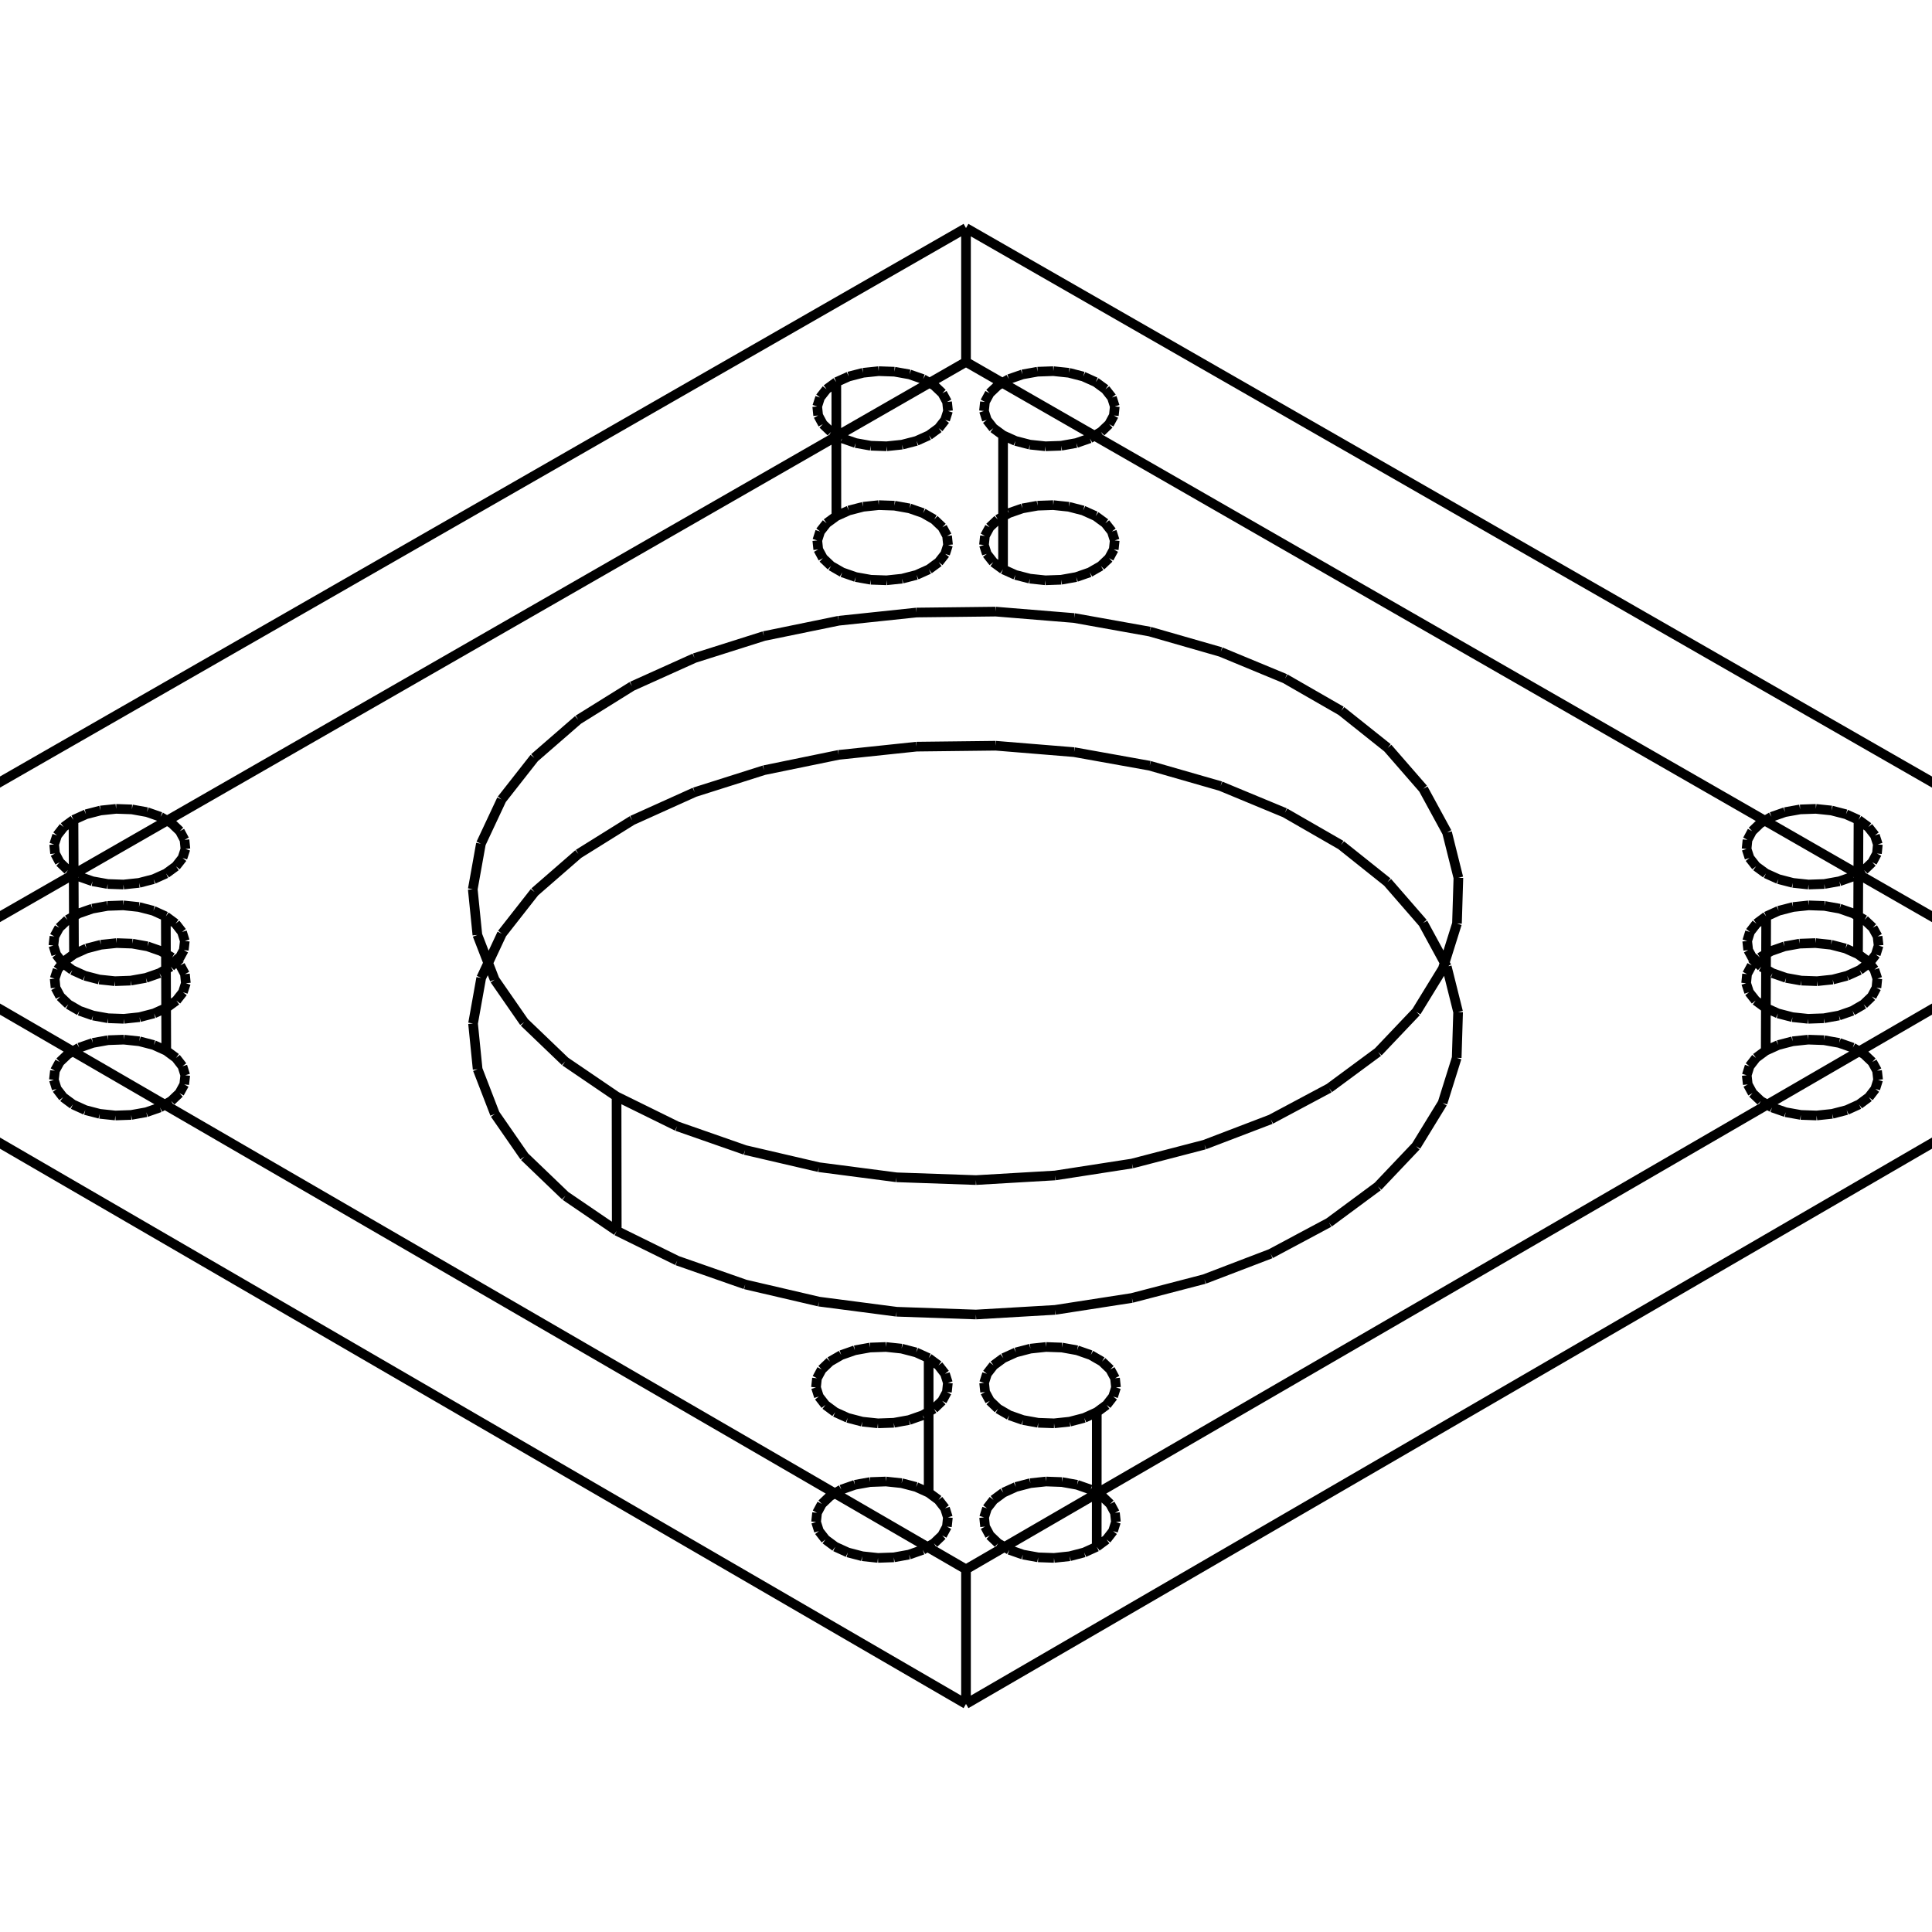
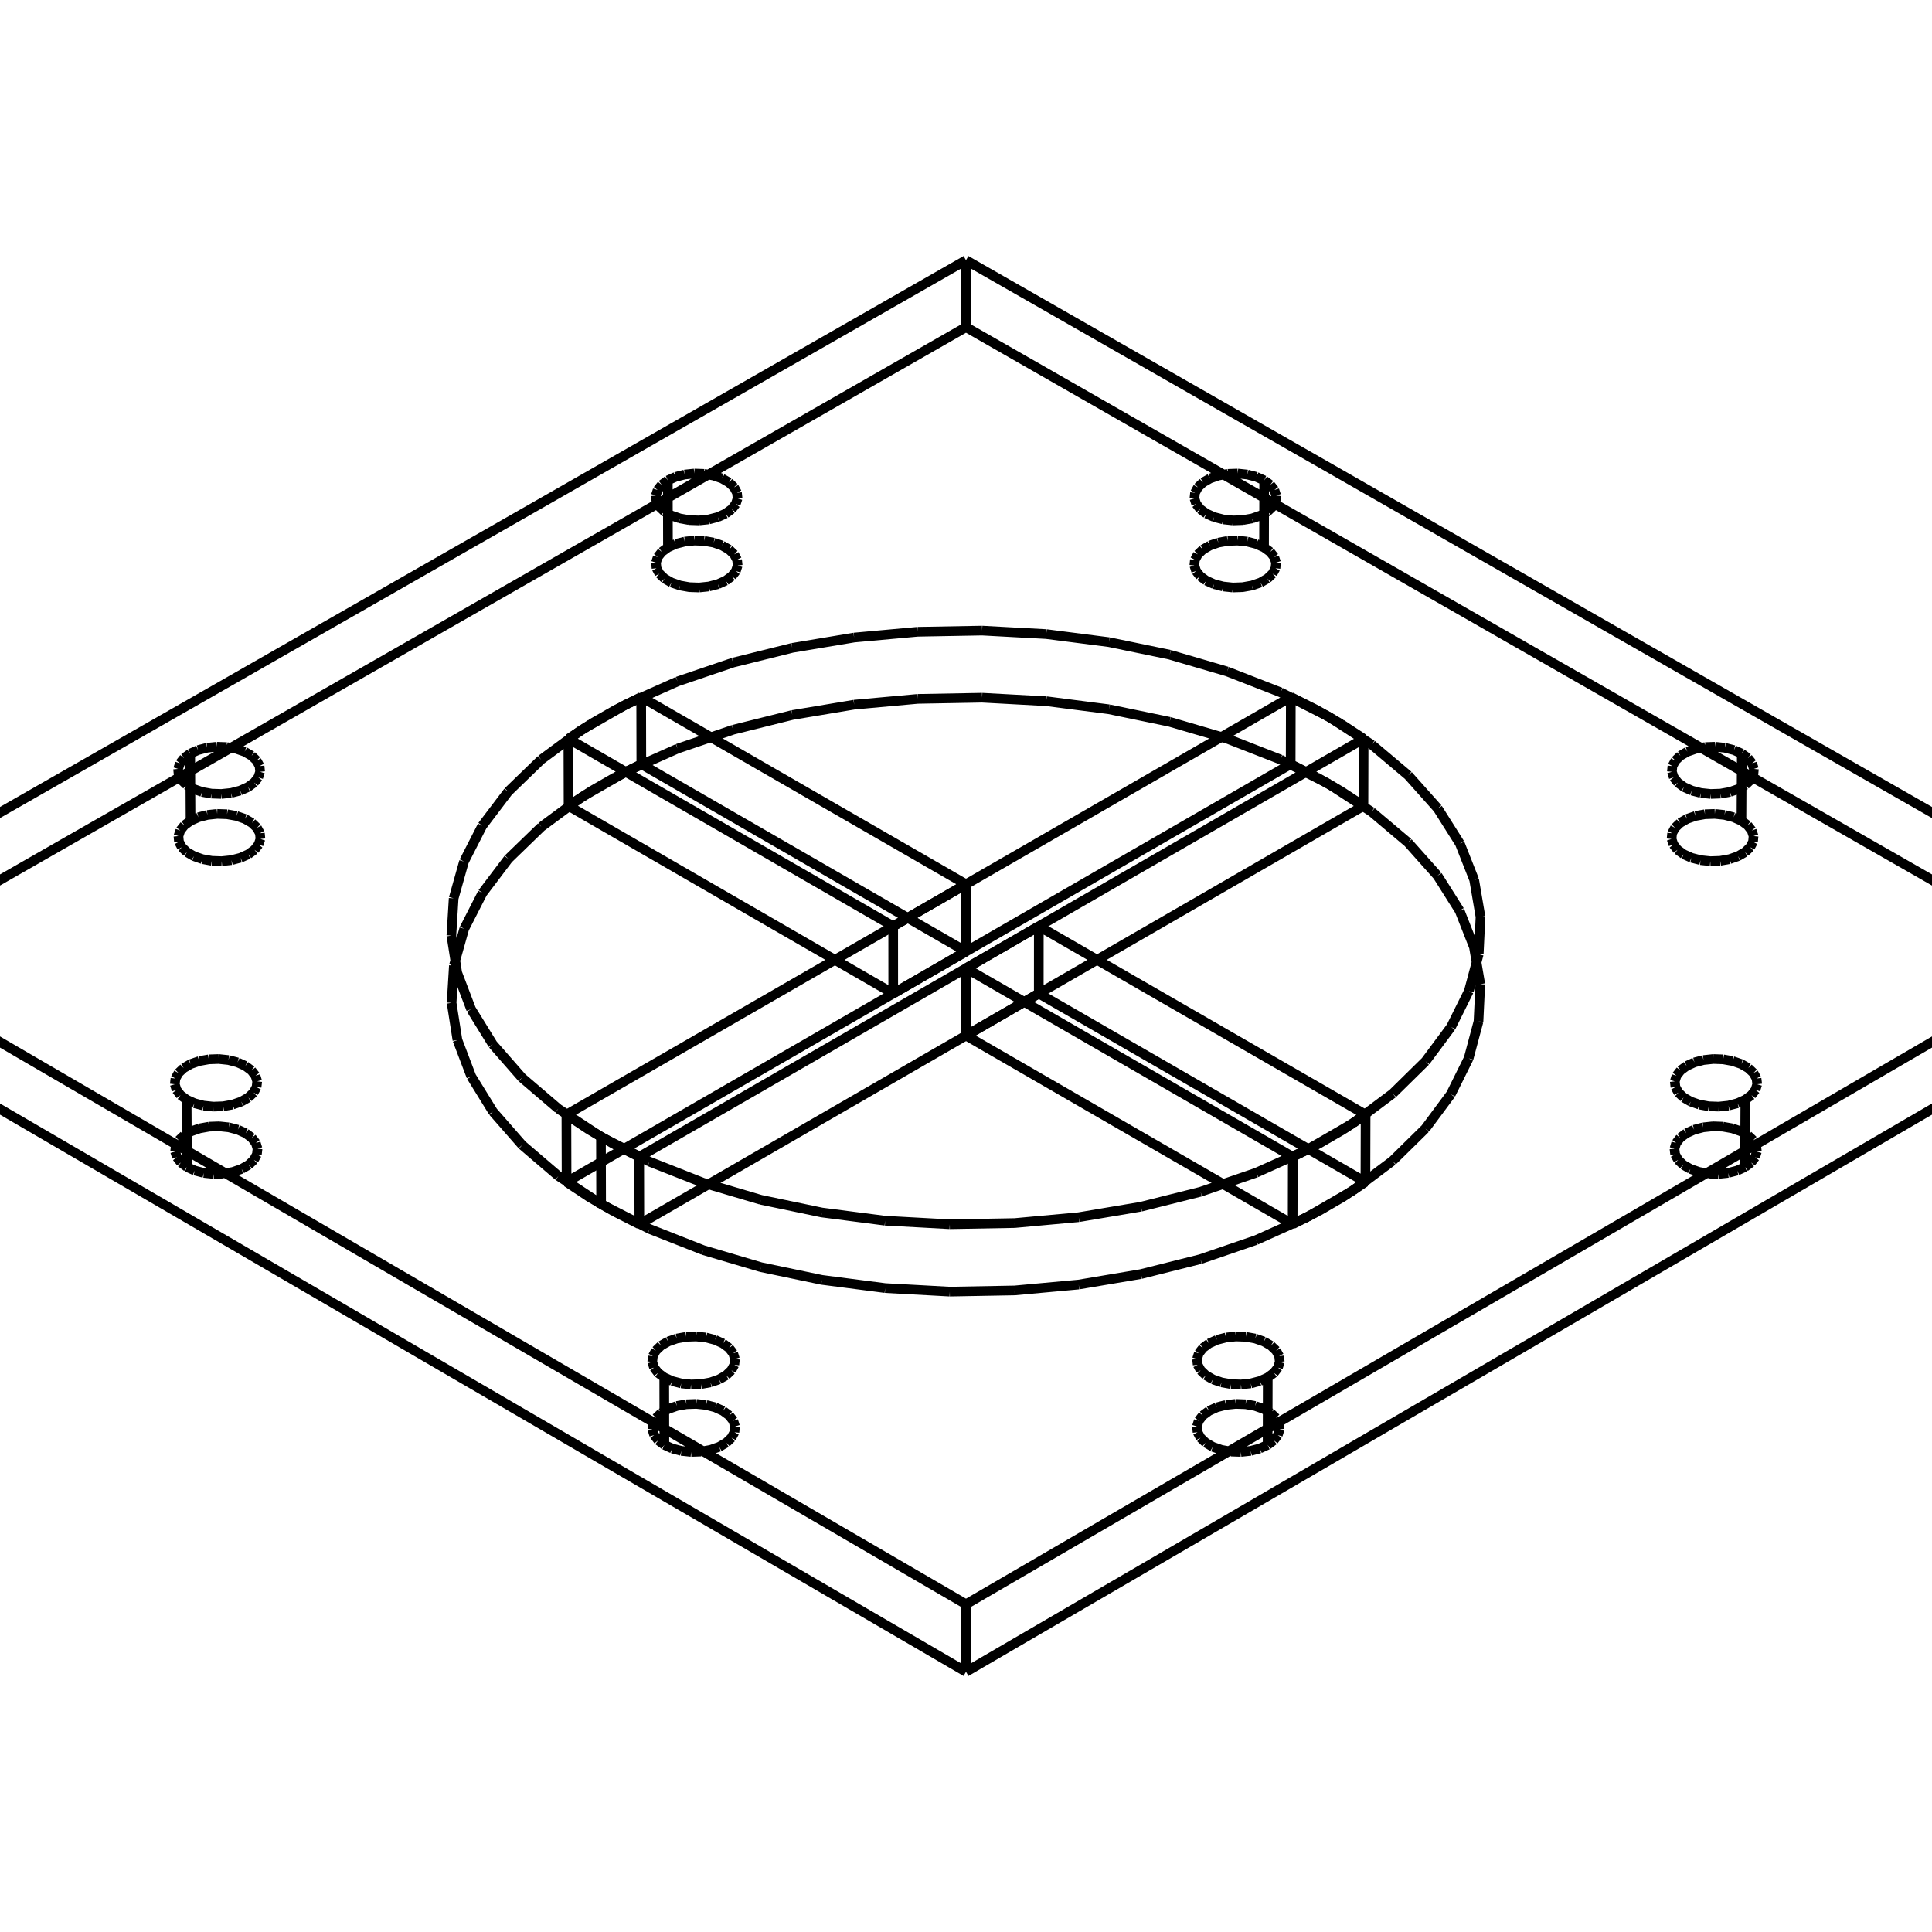
<svg xmlns="http://www.w3.org/2000/svg" viewBox="0 0 800 800">
-   <path d="M400,149.869 L400,94.424 M-81.242,426.179 L-81.51,370.579 M400,149.869 L-81.242,426.179 M400,94.424 L-81.51,370.579 M881.242,426.179 L881.51,370.579 M881.242,426.179 L400,149.869 M881.51,370.579 L400,94.424 M400,705.576 L400,649.822 M-81.242,426.179 L400,705.576 M-81.51,370.579 L400,649.822 M400,705.576 L881.242,426.179 M346.33,213.7 L342.296,216.658 M342.296,216.658 L339.61,220.085 M339.61,220.085 L338.427,223.781 M338.427,223.781 L338.817,227.533 M338.817,227.533 L340.758,231.122 M340.758,231.122 L344.136,234.34 M344.136,234.34 L348.756,236.998 M348.756,236.998 L354.349,238.944 M354.349,238.944 L360.591,240.063 M360.591,240.063 L367.117,240.29 M367.117,240.29 L373.549,239.612 M373.549,239.612 L379.511,238.068 M379.511,238.068 L384.659,235.749 M384.659,235.749 L388.692,232.79 M388.692,232.79 L391.375,229.361 M391.375,229.361 L392.554,225.664 M392.554,225.664 L392.16,221.912 M392.16,221.912 L390.216,218.325 M390.216,218.325 L386.836,215.109 M386.836,215.109 L382.216,212.453 M382.216,212.453 L376.625,210.509 M376.625,210.509 L370.387,209.392 M370.387,209.392 L363.864,209.165 M363.864,209.165 L357.437,209.842 M357.437,209.842 L351.476,211.384 M351.476,211.384 L346.33,213.7 M415.341,235.749 L420.489,238.068 M420.489,238.068 L426.451,239.612 M426.451,239.612 L432.883,240.29 M432.883,240.29 L439.409,240.063 M439.409,240.063 L445.651,238.944 M445.651,238.944 L451.244,236.998 M451.244,236.998 L455.864,234.34 M455.864,234.34 L459.242,231.122 M459.242,231.122 L461.183,227.533 M461.183,227.533 L461.573,223.781 M461.573,223.781 L460.39,220.085 M460.39,220.085 L457.704,216.658 M457.704,216.658 L453.67,213.7 M453.67,213.7 L448.524,211.384 M448.524,211.384 L442.563,209.842 M442.563,209.842 L436.136,209.165 M436.136,209.165 L429.613,209.392 M429.613,209.392 L423.375,210.509 M423.375,210.509 L417.784,212.453 M417.784,212.453 L413.164,215.109 M413.164,215.109 L409.784,218.325 M409.784,218.325 L407.84,221.912 M407.84,221.912 L407.446,225.664 M407.446,225.664 L408.625,229.361 M408.625,229.361 L411.308,232.79 M411.308,232.79 L415.341,235.749 M30.636,395.08 L26.569,398.059 M26.569,398.059 L23.851,401.51 M23.851,401.51 L22.64,405.234 M22.64,405.234 L23.008,409.013 M23.008,409.013 L24.933,412.628 M24.933,412.628 L28.303,415.869 M28.303,415.869 L32.923,418.548 M32.923,418.548 L38.524,420.507 M38.524,420.507 L44.781,421.634 M44.781,421.634 L51.33,421.863 M51.33,421.863 L57.789,421.18 M57.789,421.18 L63.783,419.626 M63.783,419.626 L68.964,417.29 M68.964,417.29 L73.031,414.308 M73.031,414.308 L75.746,410.855 M75.746,410.855 L76.952,407.13 M76.952,407.13 L76.581,403.351 M76.581,403.351 L74.653,399.738 M74.653,399.738 L71.281,396.499 M71.281,396.499 L66.661,393.823 M66.661,393.823 L61.061,391.865 M61.061,391.865 L54.808,390.739 M54.808,390.739 L48.263,390.511 M48.263,390.511 L41.808,391.193 M41.808,391.193 L35.816,392.746 M35.816,392.746 L30.636,395.08 M68.847,435.072 L63.695,432.734 M63.695,432.734 L57.721,431.179 M57.721,431.179 L51.269,430.496 M51.269,430.496 L44.716,430.724 M44.716,430.724 L38.442,431.852 M38.442,431.852 L32.811,433.813 M32.811,433.813 L28.15,436.493 M28.15,436.493 L24.729,439.737 M24.729,439.737 L22.749,443.357 M22.749,443.357 L22.324,447.142 M22.324,447.142 L23.479,450.872 M23.479,450.872 L26.148,454.331 M26.148,454.331 L30.176,457.317 M30.176,457.317 L35.328,459.657 M35.328,459.657 L41.306,461.214 M41.306,461.214 L47.761,461.898 M47.761,461.898 L54.318,461.669 M54.318,461.669 L60.596,460.54 M60.596,460.54 L66.229,458.577 M66.229,458.577 L70.89,455.895 M70.89,455.895 L74.308,452.648 M74.308,452.648 L76.285,449.027 M76.285,449.027 L76.706,445.242 M76.706,445.242 L75.547,441.513 M75.547,441.513 L72.875,438.056 M72.875,438.056 L68.847,435.072 M255.386,509.672 L280.427,522.007 M280.427,522.007 L308.583,531.861 M308.583,531.861 L339.121,538.975 M339.121,538.975 L371.246,543.162 M371.246,543.162 L404.121,544.313 M404.121,544.313 L436.889,542.397 M436.889,542.397 L468.695,537.465 M468.695,537.465 L498.709,529.646 M498.709,529.646 L526.152,519.145 M526.152,519.145 L550.309,506.237 M550.309,506.237 L570.555,491.26 M570.555,491.26 L586.366,474.605 M586.366,474.605 L597.337,456.707 M597.337,456.707 L603.188,438.031 M603.188,438.031 L603.772,419.063 M603.772,419.063 L599.081,400.292 M599.081,400.292 L589.243,382.206 M589.243,382.206 L574.515,365.27 M574.515,365.27 L555.284,349.919 M555.284,349.919 L532.05,336.549 M532.05,336.549 L505.414,325.503 M505.414,325.503 L476.064,317.062 M476.064,317.062 L444.757,311.444 M444.757,311.444 L412.299,308.791 M412.299,308.791 L379.524,309.171 M379.524,309.171 L347.276,312.575 M347.276,312.575 L316.384,318.915 M316.384,318.915 L287.644,328.03 M287.644,328.03 L261.797,339.687 M261.797,339.687 L239.511,353.586 M239.511,353.586 L221.364,369.371 M221.364,369.371 L207.827,386.638 M207.827,386.638 L199.256,404.94 M199.256,404.94 L195.877,423.805 M195.877,423.805 L197.785,442.747 M197.785,442.747 L204.934,461.273 M204.934,461.273 L217.147,478.903 M217.147,478.903 L234.109,495.177 M234.109,495.177 L255.386,509.672 M769.364,395.08 L764.184,392.746 M764.184,392.746 L758.192,391.193 M758.192,391.193 L751.737,390.511 M751.737,390.511 L745.192,390.739 M745.192,390.739 L738.939,391.865 M738.939,391.865 L733.339,393.823 M733.339,393.823 L728.719,396.499 M728.719,396.499 L725.347,399.738 M725.347,399.738 L723.419,403.351 M723.419,403.351 L723.048,407.13 M723.048,407.13 L724.254,410.855 M724.254,410.855 L726.969,414.308 M726.969,414.308 L731.036,417.29 M731.036,417.29 L736.217,419.626 M736.217,419.626 L742.211,421.18 M742.211,421.18 L748.67,421.863 M748.67,421.863 L755.219,421.634 M755.219,421.634 L761.476,420.507 M761.476,420.507 L767.077,418.548 M767.077,418.548 L771.697,415.869 M771.697,415.869 L775.067,412.628 M775.067,412.628 L776.992,409.013 M776.992,409.013 L777.36,405.234 M777.36,405.234 L776.149,401.51 M776.149,401.51 L773.431,398.059 M773.431,398.059 L769.364,395.08 M731.153,435.072 L727.125,438.056 M727.125,438.056 L724.453,441.513 M724.453,441.513 L723.294,445.242 M723.294,445.242 L723.715,449.027 M723.715,449.027 L725.692,452.648 M725.692,452.648 L729.11,455.895 M729.11,455.895 L733.771,458.577 M733.771,458.577 L739.404,460.54 M739.404,460.54 L745.682,461.669 M745.682,461.669 L752.239,461.898 M752.239,461.898 L758.694,461.214 M758.694,461.214 L764.672,459.657 M764.672,459.657 L769.824,457.317 M769.824,457.317 L773.852,454.331 M773.852,454.331 L776.521,450.872 M776.521,450.872 L777.676,447.142 M777.676,447.142 L777.251,443.357 M777.251,443.357 L775.271,439.737 M775.271,439.737 L771.85,436.493 M771.85,436.493 L767.189,433.813 M767.189,433.813 L761.558,431.852 M761.558,431.852 L755.284,430.724 M755.284,430.724 L748.731,430.496 M748.731,430.496 L742.279,431.179 M742.279,431.179 L736.305,432.734 M736.305,432.734 L731.153,435.072 M384.541,618.07 L379.356,615.715 M379.356,615.715 L373.35,614.149 M373.35,614.149 L366.871,613.46 M366.871,613.46 L360.295,613.691 M360.295,613.691 L354.005,614.827 M354.005,614.827 L348.365,616.802 M348.365,616.802 L343.704,619.502 M343.704,619.502 L340.292,622.769 M340.292,622.769 L338.327,626.416 M338.327,626.416 L337.925,630.228 M337.925,630.228 L339.108,633.986 M339.108,633.986 L341.809,637.47 M341.809,637.47 L345.87,640.478 M345.87,640.478 L351.056,642.835 M351.056,642.835 L357.065,644.404 M357.065,644.404 L363.548,645.093 M363.548,645.093 L370.128,644.862 M370.128,644.862 L376.421,643.725 M376.421,643.725 L382.063,641.748 M382.063,641.748 L386.724,639.046 M386.724,639.046 L390.134,635.776 M390.134,635.776 L392.095,632.128 M392.095,632.128 L392.494,628.315 M392.494,628.315 L391.307,624.558 M391.307,624.558 L388.603,621.076 M388.603,621.076 L384.541,618.07 M454.13,640.478 L458.191,637.47 M458.191,637.47 L460.892,633.986 M460.892,633.986 L462.075,630.228 M462.075,630.228 L461.673,626.416 M461.673,626.416 L459.708,622.769 M459.708,622.769 L456.296,619.502 M456.296,619.502 L451.635,616.802 M451.635,616.802 L445.995,614.827 M445.995,614.827 L439.705,613.691 M439.705,613.691 L433.129,613.46 M433.129,613.46 L426.65,614.149 M426.65,614.149 L420.644,615.715 M420.644,615.715 L415.459,618.07 M415.459,618.07 L411.397,621.076 M411.397,621.076 L408.693,624.558 M408.693,624.558 L407.506,628.315 M407.506,628.315 L407.905,632.128 M407.905,632.128 L409.866,635.776 M409.866,635.776 L413.276,639.046 M413.276,639.046 L417.937,641.748 M417.937,641.748 L423.579,643.725 M423.579,643.725 L429.872,644.862 M429.872,644.862 L436.452,645.093 M436.452,645.093 L442.935,644.404 M442.935,644.404 L448.944,642.835 M448.944,642.835 L454.13,640.478 M400,649.822 L881.51,370.579 M346.3,158.219 L351.449,155.904 M351.449,155.904 L357.413,154.363 M357.413,154.363 L363.844,153.686 M363.844,153.686 L370.37,153.913 M370.37,153.913 L376.612,155.03 M376.612,155.03 L382.206,156.972 M382.206,156.972 L386.829,159.627 M386.829,159.627 L390.211,162.841 M390.211,162.841 L392.156,166.427 M392.156,166.427 L392.55,170.176 M392.55,170.176 L391.37,173.871 M391.37,173.871 L388.685,177.298 M388.685,177.298 L384.65,180.256 M384.65,180.256 L379.5,182.574 M379.5,182.574 L373.534,184.116 M373.534,184.116 L367.099,184.794 M367.099,184.794 L360.569,184.567 M360.569,184.567 L354.324,183.449 M354.324,183.449 L348.728,181.504 M348.728,181.504 L344.105,178.847 M344.105,178.847 L340.725,175.631 M340.725,175.631 L338.783,172.044 M338.783,172.044 L338.393,168.294 M338.393,168.294 L339.577,164.6 M339.577,164.6 L342.264,161.175 M342.264,161.175 L346.3,158.219 M415.35,180.256 L411.315,177.298 M411.315,177.298 L408.63,173.871 M408.63,173.871 L407.45,170.176 M407.45,170.176 L407.844,166.427 M407.844,166.427 L409.789,162.841 M409.789,162.841 L413.171,159.627 M413.171,159.627 L417.794,156.972 M417.794,156.972 L423.388,155.03 M423.388,155.03 L429.63,153.913 M429.63,153.913 L436.156,153.686 M436.156,153.686 L442.587,154.363 M442.587,154.363 L448.551,155.904 M448.551,155.904 L453.7,158.219 M453.7,158.219 L457.736,161.175 M457.736,161.175 L460.423,164.6 M460.423,164.6 L461.607,168.294 M461.607,168.294 L461.217,172.044 M461.217,172.044 L459.275,175.631 M459.275,175.631 L455.895,178.847 M455.895,178.847 L451.272,181.504 M451.272,181.504 L445.676,183.449 M445.676,183.449 L439.431,184.567 M439.431,184.567 L432.901,184.794 M432.901,184.794 L426.466,184.116 M426.466,184.116 L420.5,182.574 M420.5,182.574 L415.35,180.256 M30.431,339.497 L35.614,337.165 M35.614,337.165 L41.609,335.613 M41.609,335.613 L48.068,334.931 M48.068,334.931 L54.616,335.159 M54.616,335.159 L60.873,336.284 M60.873,336.284 L66.475,338.241 M66.475,338.241 L71.098,340.915 M71.098,340.915 L74.472,344.152 M74.472,344.152 L76.401,347.764 M76.401,347.764 L76.773,351.541 M76.773,351.541 L75.566,355.263 M75.566,355.263 L72.849,358.715 M72.849,358.715 L68.78,361.695 M68.78,361.695 L63.597,364.029 M63.597,364.029 L57.599,365.583 M57.599,365.583 L51.136,366.266 M51.136,366.266 L44.584,366.037 M44.584,366.037 L38.323,364.911 M38.323,364.911 L32.719,362.952 M32.719,362.952 L28.096,360.275 M28.096,360.275 L24.724,357.036 M24.724,357.036 L22.799,353.423 M22.799,353.423 L22.431,349.646 M22.431,349.646 L23.642,345.924 M23.642,345.924 L26.361,342.475 M26.361,342.475 L30.431,339.497 M68.663,379.467 L72.693,382.449 M72.693,382.449 L75.366,385.904 M75.366,385.904 L76.526,389.632 M76.526,389.632 L76.105,393.415 M76.105,393.415 L74.127,397.034 M74.127,397.034 L70.707,400.278 M70.707,400.278 L66.043,402.959 M66.043,402.959 L60.407,404.921 M60.407,404.921 L54.126,406.049 M54.126,406.049 L47.565,406.278 M47.565,406.278 L41.106,405.595 M41.106,405.595 L35.125,404.038 M35.125,404.038 L29.97,401.7 M29.97,401.7 L25.941,398.715 M25.941,398.715 L23.27,395.258 M23.27,395.258 L22.114,391.53 M22.114,391.53 L22.539,387.747 M22.539,387.747 L24.521,384.13 M24.521,384.13 L27.943,380.887 M27.943,380.887 L32.607,378.208 M32.607,378.208 L38.241,376.249 M38.241,376.249 L44.519,375.122 M44.519,375.122 L51.076,374.893 M51.076,374.893 L57.53,375.576 M57.53,375.576 L63.508,377.131 M63.508,377.131 L68.663,379.467 M769.569,339.497 L773.639,342.475 M773.639,342.475 L776.358,345.924 M776.358,345.924 L777.569,349.646 M777.569,349.646 L777.201,353.423 M777.201,353.423 L775.276,357.036 M775.276,357.036 L771.904,360.275 M771.904,360.275 L767.281,362.952 M767.281,362.952 L761.677,364.911 M761.677,364.911 L755.416,366.037 M755.416,366.037 L748.864,366.266 M748.864,366.266 L742.401,365.583 M742.401,365.583 L736.403,364.029 M736.403,364.029 L731.22,361.695 M731.22,361.695 L727.151,358.715 M727.151,358.715 L724.434,355.263 M724.434,355.263 L723.227,351.541 M723.227,351.541 L723.599,347.764 M723.599,347.764 L725.528,344.152 M725.528,344.152 L728.902,340.915 M728.902,340.915 L733.525,338.241 M733.525,338.241 L739.127,336.284 M739.127,336.284 L745.384,335.159 M745.384,335.159 L751.932,334.931 M751.932,334.931 L758.391,335.613 M758.391,335.613 L764.386,337.165 M764.386,337.165 L769.569,339.497 M731.337,379.467 L736.492,377.131 M736.492,377.131 L742.47,375.576 M742.47,375.576 L748.924,374.893 M748.924,374.893 L755.481,375.122 M755.481,375.122 L761.759,376.249 M761.759,376.249 L767.393,378.208 M767.393,378.208 L772.057,380.887 M772.057,380.887 L775.479,384.13 M775.479,384.13 L777.461,387.747 M777.461,387.747 L777.886,391.53 M777.886,391.53 L776.73,395.258 M776.73,395.258 L774.059,398.715 M774.059,398.715 L770.03,401.7 M770.03,401.7 L764.875,404.038 M764.875,404.038 L758.894,405.595 M758.894,405.595 L752.435,406.278 M752.435,406.278 L745.874,406.049 M745.874,406.049 L739.593,404.921 M739.593,404.921 L733.957,402.959 M733.957,402.959 L729.293,400.278 M729.293,400.278 L725.873,397.034 M725.873,397.034 L723.895,393.415 M723.895,393.415 L723.474,389.632 M723.474,389.632 L724.634,385.904 M724.634,385.904 L727.307,382.449 M727.307,382.449 L731.337,379.467 M255.306,454.025 L234.017,439.539 M234.017,439.539 L217.045,423.274 M217.045,423.274 L204.826,405.654 M204.826,405.654 L197.672,387.138 M197.672,387.138 L195.764,368.207 M195.764,368.207 L199.144,349.352 M199.144,349.352 L207.72,331.06 M207.72,331.06 L221.264,313.803 M221.264,313.803 L239.422,298.026 M239.422,298.026 L261.721,284.135 M261.721,284.135 L287.582,272.485 M287.582,272.485 L316.338,263.375 M316.338,263.375 L347.247,257.038 M347.247,257.038 L379.513,253.636 M379.513,253.636 L412.306,253.256 M412.306,253.256 L444.782,255.908 M444.782,255.908 L476.106,261.523 M476.106,261.523 L505.473,269.959 M505.473,269.959 L532.123,281 M532.123,281 L555.371,294.362 M555.371,294.362 L574.612,309.704 M574.612,309.704 L589.348,326.631 M589.348,326.631 L599.192,344.707 M599.192,344.707 L603.885,363.467 M603.885,363.467 L603.301,382.425 M603.301,382.425 L597.447,401.09 M597.447,401.09 L586.47,418.978 M586.47,418.978 L570.65,435.624 M570.65,435.624 L550.393,450.592 M550.393,450.592 L526.222,463.493 M526.222,463.493 L498.764,473.988 M498.764,473.988 L468.733,481.803 M468.733,481.803 L436.909,486.733 M436.909,486.733 L404.123,488.648 M404.123,488.648 L371.23,487.498 M371.23,487.498 L339.087,483.313 M339.087,483.313 L308.532,476.203 M308.532,476.203 L280.361,466.354 M280.361,466.354 L255.306,454.025 M384.533,562.364 L388.597,565.368 M388.597,565.368 L391.302,568.848 M391.302,568.848 L392.49,572.603 M392.49,572.603 L392.091,576.414 M392.091,576.414 L390.129,580.06 M390.129,580.06 L386.717,583.328 M386.717,583.328 L382.053,586.029 M382.053,586.029 L376.408,588.005 M376.408,588.005 L370.111,589.141 M370.111,589.141 L363.528,589.372 M363.528,589.372 L357.041,588.683 M357.041,588.683 L351.029,587.115 M351.029,587.115 L345.84,584.76 M345.84,584.76 L341.776,581.753 M341.776,581.753 L339.074,578.271 M339.074,578.271 L337.89,574.515 M337.89,574.515 L338.293,570.705 M338.293,570.705 L340.259,567.061 M340.259,567.061 L343.673,563.795 M343.673,563.795 L348.337,561.096 M348.337,561.096 L353.979,559.122 M353.979,559.122 L360.273,557.987 M360.273,557.987 L366.852,557.757 M366.852,557.757 L373.335,558.444 M373.335,558.444 L379.345,560.01 M379.345,560.01 L384.533,562.364 M454.16,584.76 L448.971,587.115 M448.971,587.115 L442.959,588.683 M442.959,588.683 L436.472,589.372 M436.472,589.372 L429.889,589.141 M429.889,589.141 L423.592,588.005 M423.592,588.005 L417.947,586.029 M417.947,586.029 L413.283,583.328 M413.283,583.328 L409.871,580.06 M409.871,580.06 L407.909,576.414 M407.909,576.414 L407.51,572.603 M407.51,572.603 L408.698,568.848 M408.698,568.848 L411.403,565.368 M411.403,565.368 L415.467,562.364 M415.467,562.364 L420.655,560.01 M420.655,560.01 L426.665,558.444 M426.665,558.444 L433.148,557.757 M433.148,557.757 L439.727,557.987 M439.727,557.987 L446.021,559.122 M446.021,559.122 L451.663,561.096 M451.663,561.096 L456.327,563.795 M456.327,563.795 L459.741,567.061 M459.741,567.061 L461.707,570.705 M461.707,570.705 L462.11,574.515 M462.11,574.515 L460.926,578.271 M460.926,578.271 L458.224,581.753 M458.224,581.753 L454.16,584.76 M346.33,213.7 L346.3,158.219 M415.341,235.749 L415.35,180.256 M30.636,395.08 L30.431,339.497 M68.847,435.072 L68.663,379.467 M255.386,509.672 L255.306,454.025 M769.364,395.08 L769.569,339.497 M731.153,435.072 L731.337,379.467 M384.541,618.07 L384.533,562.364 M454.13,640.478 L454.16,584.76" stroke="black" stroke-width="4" fill="red" />
+   <path d="M400,394 L265.562,316.425 M265.502,288.618 L265.562,316.425 M400,366.159 L265.502,288.618 M400,394 L400,366.159 M400,394 L369.866,411.388 M235.428,333.727 L369.866,411.388 M265.562,316.425 L254.861,321.8 M254.861,321.8 L244.801,327.576 M244.801,327.576 L235.428,333.727 M235.355,305.913 L244.732,299.765 M244.732,299.765 L254.796,293.992 M254.796,293.992 L265.502,288.618 M235.355,305.913 L235.428,333.727 M400,366.159 L369.853,383.539 M235.355,305.913 L369.853,383.539 M369.853,383.539 L369.866,411.388" stroke="black" stroke-width="4" fill="red" />
+   <path d="M565.392,489.436 L430.134,411.388 M430.147,383.539 L430.134,411.388 M565.466,461.553 L430.147,383.539 M565.466,461.553 L565.392,489.436 M535.259,506.93 L545.975,501.491 M545.975,501.491 L556.034,495.651 M556.034,495.651 L565.392,489.436 M400,428.795 L535.259,506.93 M400,428.795 L430.134,411.388 M400,400.939 L430.147,383.539 M400,428.795 L400,400.939 M565.466,461.553 L556.104,467.764 M556.104,467.764 L546.04,473.602 M546.04,473.602 L535.319,479.039 M400,400.939 L535.319,479.039 M535.319,479.039 L535.259,506.93" stroke="black" stroke-width="4" fill="red" />
+   <path d="M534.438,316.425 L234.608,489.436 M234.534,461.553 L234.608,489.436 M534.498,288.618 L234.534,461.553 M534.498,288.618 L534.438,316.425 M264.741,506.93 L254.025,501.491 M254.025,501.491 L243.966,495.651 M243.966,495.651 L234.608,489.436 M264.741,506.93 L564.572,333.727 M564.572,333.727 L555.199,327.576 M555.199,327.576 L545.139,321.8 M545.139,321.8 L534.438,316.425 M264.681,479.039 L264.741,506.93 M264.681,479.039 L253.96,473.602 M253.96,473.602 L243.896,467.764 M243.896,467.764 L234.534,461.553 M264.681,479.039 L564.645,305.913 M534.498,288.618 L545.204,293.992 M545.204,293.992 L555.268,299.765 M555.268,299.765 L564.645,305.913 M564.645,305.913 L564.572,333.727" stroke="black" stroke-width="4" fill="red" />
+   <path d="M400,135.475 L400,107.75 M-82.142,411.388 L-82.357,383.539 M400,135.475 L-82.142,411.388 M400,107.75 L-82.357,383.539 M882.142,411.388 L882.357,383.539 M882.142,411.388 L400,135.475 M882.357,383.539 L400,107.75 M400,692.25 L400,664.277 M-82.142,411.388 L400,692.25 M-82.357,383.539 L400,664.277 M400,692.25 L882.142,411.388 M276.581,226.675 L274.054,228.521 M274.054,228.521 L272.368,230.66 M272.368,230.66 L271.622,232.967 M271.622,232.967 L271.859,235.308 M271.859,235.308 L273.066,237.548 M273.066,237.548 L275.172,239.556 M275.172,239.556 L278.055,241.215 M278.055,241.215 L281.548,242.43 M281.548,242.43 L285.448,243.128 M285.448,243.128 L289.527,243.27 M289.527,243.27 L293.549,242.846 M293.549,242.846 L297.28,241.883 M297.28,241.883 L300.502,240.436 M300.502,240.436 L303.028,238.589 M303.028,238.589 L304.712,236.449 M304.712,236.449 L305.455,234.142 M305.455,234.142 L305.216,231.8 M305.216,231.8 L304.007,229.561 M304.007,229.561 L301.9,227.554 M301.9,227.554 L299.016,225.896 M299.016,225.896 L295.525,224.684 M295.525,224.684 L291.627,223.986 M291.627,223.986 L287.55,223.845 M287.55,223.845 L283.531,224.267 M283.531,224.267 L279.802,225.229 M279.802,225.229 L276.581,226.675 M523.419,226.675 L520.198,225.229 M520.198,225.229 L516.469,224.267 M516.469,224.267 L512.45,223.845 M512.45,223.845 L508.373,223.986 M508.373,223.986 L504.475,224.684 M504.475,224.684 L500.984,225.896 M500.984,225.896 L498.1,227.554 M498.1,227.554 L495.993,229.561 M495.993,229.561 L494.784,231.8 M494.784,231.8 L494.545,234.142 M494.545,234.142 L495.288,236.449 M495.288,236.449 L496.972,238.589 M496.972,238.589 L499.498,240.436 M499.498,240.436 L502.72,241.883 M502.72,241.883 L506.451,242.846 M506.451,242.846 L510.473,243.27 M510.473,243.27 L514.552,243.128 M514.552,243.128 L518.452,242.43 M518.452,242.43 L521.945,241.215 M521.945,241.215 L524.828,239.556 M524.828,239.556 L526.934,237.548 M526.934,237.548 L528.141,235.308 M528.141,235.308 L528.378,232.967 M528.378,232.967 L527.632,230.66 M527.632,230.66 L525.946,228.521 M525.946,228.521 L523.419,226.675 M78.905,339.873 L76.357,341.732 M76.357,341.732 L74.652,343.886 M74.652,343.886 L73.888,346.21 M73.888,346.21 L74.111,348.568 M74.111,348.568 L75.308,350.825 M75.308,350.825 L77.409,352.847 M77.409,352.847 L80.292,354.519 M80.292,354.519 L83.79,355.742 M83.79,355.742 L87.7,356.445 M87.7,356.445 L91.793,356.588 M91.793,356.588 L95.832,356.162 M95.832,356.162 L99.582,355.191 M99.582,355.191 L102.825,353.734 M102.825,353.734 L105.372,351.873 M105.372,351.873 L107.076,349.718 M107.076,349.718 L107.837,347.393 M107.837,347.393 L107.611,345.035 M107.611,345.035 L106.413,342.78 M106.413,342.78 L104.311,340.758 M104.311,340.758 L101.427,339.088 M101.427,339.088 L97.93,337.866 M97.93,337.866 L94.023,337.164 M94.023,337.164 L89.932,337.021 M89.932,337.021 L85.896,337.447 M85.896,337.447 L82.147,338.416 M82.147,338.416 L78.905,339.873 M77.432,483.231 L80.659,484.701 M80.659,484.701 L84.405,485.68 M84.405,485.68 L88.453,486.109 M88.453,486.109 L92.566,485.965 M92.566,485.965 L96.505,485.256 M96.505,485.256 L100.042,484.023 M100.042,484.023 L102.971,482.338 M102.971,482.338 L105.121,480.298 M105.121,480.298 L106.367,478.023 M106.367,478.023 L106.638,475.645 M106.638,475.645 L105.918,473.302 M105.918,473.302 L104.248,471.13 M104.248,471.13 L101.727,469.255 M101.727,469.255 L98.5,467.787 M98.5,467.787 L94.756,466.81 M94.756,466.81 L90.711,466.38 M90.711,466.38 L86.6,466.524 M86.6,466.524 L82.663,467.233 M82.663,467.233 L79.127,468.464 M79.127,468.464 L76.199,470.148 M76.199,470.148 L74.047,472.186 M74.047,472.186 L72.799,474.461 M72.799,474.461 L72.525,476.839 M72.525,476.839 L73.243,479.182 M73.243,479.182 L74.911,481.355 M74.911,481.355 L77.432,483.231 M721.095,339.873 L717.853,338.416 M717.853,338.416 L714.104,337.447 M714.104,337.447 L710.068,337.021 M710.068,337.021 L705.977,337.164 M705.977,337.164 L702.07,337.866 M702.07,337.866 L698.573,339.088 M698.573,339.088 L695.689,340.758 M695.689,340.758 L693.587,342.78 M693.587,342.78 L692.389,345.035 M692.389,345.035 L692.163,347.393 M692.163,347.393 L692.924,349.718 M692.924,349.718 L694.628,351.873 M694.628,351.873 L697.175,353.734 M697.175,353.734 L700.418,355.191 M700.418,355.191 L704.168,356.162 M704.168,356.162 L708.207,356.588 M708.207,356.588 L712.3,356.445 M712.3,356.445 L716.21,355.742 M716.21,355.742 L719.708,354.519 M719.708,354.519 L722.591,352.847 M722.591,352.847 L724.692,350.825 M724.692,350.825 L725.889,348.568 M725.889,348.568 L726.112,346.21 M726.112,346.21 L725.348,343.886 M725.348,343.886 L723.643,341.732 M723.643,341.732 L721.095,339.873 M722.568,483.231 L725.089,481.355 M725.089,481.355 L726.757,479.182 M726.757,479.182 L727.475,476.839 M727.475,476.839 L727.201,474.461 M727.201,474.461 L725.953,472.186 M725.953,472.186 L723.801,470.148 M723.801,470.148 L720.873,468.464 M720.873,468.464 L717.337,467.233 M717.337,467.233 L713.4,466.524 M713.4,466.524 L709.289,466.38 M709.289,466.38 L705.244,466.81 M705.244,466.81 L701.5,467.787 M701.5,467.787 L698.273,469.255 M698.273,469.255 L695.752,471.13 M695.752,471.13 L694.082,473.302 M694.082,473.302 L693.362,475.645 M693.362,475.645 L693.633,478.023 M693.633,478.023 L694.879,480.298 M694.879,480.298 L697.029,482.338 M697.029,482.338 L699.958,484.023 M699.958,484.023 L703.495,485.256 M703.495,485.256 L707.434,485.965 M707.434,485.965 L711.547,486.109 M711.547,486.109 L715.595,485.68 M715.595,485.68 L719.341,484.701 M719.341,484.701 L722.568,483.231 M248.911,498.619 L268.996,508.896 M268.996,508.896 L291.166,517.637 M291.166,517.637 L315.07,524.7 M315.07,524.7 L340.328,529.972 M340.328,529.972 L366.537,533.368 M366.537,533.368 L393.281,534.833 M393.281,534.833 L420.131,534.344 M420.131,534.344 L446.661,531.908 M446.661,531.908 L472.446,527.566 M472.446,527.566 L497.076,521.386 M497.076,521.386 L520.158,513.468 M520.158,513.468 L541.328,503.94 M541.328,503.94 L560.249,492.955 M560.249,492.955 L576.623,480.689 M576.623,480.689 L590.194,467.338 M590.194,467.338 L600.749,453.115 M600.749,453.115 L608.126,438.247 M608.126,438.247 L612.212,422.97 M612.212,422.97 L612.947,407.524 M612.947,407.524 L610.326,392.155 M610.326,392.155 L604.394,377.104 M604.394,377.104 L595.249,362.606 M595.249,362.606 L583.04,348.89 M583.04,348.89 L567.961,336.169 M567.961,336.169 L550.252,324.64 M550.252,324.64 L530.193,314.483 M530.193,314.483 L508.1,305.855 M508.1,305.855 L484.32,298.89 M484.32,298.89 L459.224,293.696 M459.224,293.696 L433.204,290.351 M433.204,290.351 L406.667,288.908 M406.667,288.908 L380.026,289.39 M380.026,289.39 L353.696,291.788 M353.696,291.788 L328.088,296.066 M328.088,296.066 L303.602,302.158 M303.602,302.158 L280.62,309.969 M280.62,309.969 L259.502,319.38 M259.502,319.38 L240.581,330.243 M240.581,330.243 L224.155,342.392 M224.155,342.392 L210.483,355.637 M210.483,355.637 L199.785,369.771 M199.785,369.771 L192.231,384.575 M192.231,384.575 L187.945,399.815 M187.945,399.815 L187,415.253 M187,415.253 L189.415,430.645 M189.415,430.645 L195.157,445.747 M195.157,445.747 L204.14,460.322 M204.14,460.322 L216.227,474.136 M216.227,474.136 L231.228,486.97 M231.228,486.97 L248.911,498.619 M275.107,598.306 L278.356,599.786 M278.356,599.786 L282.122,600.772 M282.122,600.772 L286.187,601.205 M286.187,601.205 L290.314,601.06 M290.314,601.06 L294.264,600.345 M294.264,600.345 L297.806,599.103 M297.806,599.103 L300.734,597.405 M300.734,597.405 L302.879,595.351 M302.879,595.351 L304.116,593.059 M304.116,593.059 L304.373,590.664 M304.373,590.664 L303.635,588.303 M303.635,588.303 L301.946,586.115 M301.946,586.115 L299.403,584.227 M299.403,584.227 L296.155,582.748 M296.155,582.748 L292.391,581.763 M292.391,581.763 L288.328,581.331 M288.328,581.331 L284.204,581.476 M284.204,581.476 L280.256,582.189 M280.256,582.189 L276.716,583.43 M276.716,583.43 L273.787,585.126 M273.787,585.126 L271.641,587.18 M271.641,587.18 L270.402,589.47 M270.402,589.47 L270.143,591.866 M270.143,591.866 L270.878,594.227 M270.878,594.227 L272.565,596.416 M272.565,596.416 L275.107,598.306 M524.893,598.306 L527.435,596.416 M527.435,596.416 L529.122,594.227 M529.122,594.227 L529.857,591.866 M529.857,591.866 L529.598,589.47 M529.598,589.47 L528.359,587.18 M528.359,587.18 L526.213,585.126 M526.213,585.126 L523.284,583.43 M523.284,583.43 L519.744,582.189 M519.744,582.189 L515.796,581.476 M515.796,581.476 L511.672,581.331 M511.672,581.331 L507.609,581.763 M507.609,581.763 L503.845,582.748 M503.845,582.748 L500.597,584.227 M500.597,584.227 L498.054,586.115 M498.054,586.115 L496.365,588.303 M496.365,588.303 L495.627,590.664 M495.627,590.664 L495.884,593.059 M495.884,593.059 L497.121,595.351 M497.121,595.351 L499.266,597.405 M499.266,597.405 L502.194,599.103 M502.194,599.103 L505.736,600.345 M505.736,600.345 L509.686,601.06 M509.686,601.06 L513.813,601.205 M513.813,601.205 L517.878,600.772 M517.878,600.772 L521.644,599.786 M521.644,599.786 L524.893,598.306 M400,664.277 L882.357,383.539 M276.526,198.909 L279.749,197.464 M279.749,197.464 L283.479,196.502 M283.479,196.502 L287.5,196.08 M287.5,196.08 L291.579,196.221 M291.579,196.221 L295.478,196.918 M295.478,196.918 L298.972,198.131 M298.972,198.131 L301.856,199.788 M301.856,199.788 L303.965,201.794 M303.965,201.794 L305.174,204.032 M305.174,204.032 L305.413,206.372 M305.413,206.372 L304.67,208.679 M304.67,208.679 L302.985,210.817 M302.985,210.817 L300.458,212.664 M300.458,212.664 L297.234,214.11 M297.234,214.11 L293.502,215.073 M293.502,215.073 L289.479,215.496 M289.479,215.496 L285.397,215.354 M285.397,215.354 L281.496,214.656 M281.496,214.656 L278.001,213.443 M278.001,213.443 L275.117,211.784 M275.117,211.784 L273.01,209.777 M273.01,209.777 L271.803,207.538 M271.803,207.538 L271.566,205.198 M271.566,205.198 L272.312,202.892 M272.312,202.892 L273.998,200.754 M273.998,200.754 L276.526,198.909 M523.474,198.909 L526.002,200.754 M526.002,200.754 L527.688,202.892 M527.688,202.892 L528.434,205.198 M528.434,205.198 L528.197,207.538 M528.197,207.538 L526.99,209.777 M526.99,209.777 L524.883,211.784 M524.883,211.784 L521.999,213.443 M521.999,213.443 L518.504,214.656 M518.504,214.656 L514.603,215.354 M514.603,215.354 L510.521,215.496 M510.521,215.496 L506.498,215.073 M506.498,215.073 L502.766,214.11 M502.766,214.11 L499.542,212.664 M499.542,212.664 L497.015,210.817 M497.015,210.817 L495.33,208.679 M495.33,208.679 L494.587,206.372 M494.587,206.372 L494.826,204.032 M494.826,204.032 L496.035,201.794 M496.035,201.794 L498.144,199.788 M498.144,199.788 L501.028,198.131 M501.028,198.131 L504.522,196.918 M504.522,196.918 L508.421,196.221 M508.421,196.221 L512.5,196.08 M512.5,196.08 L516.521,196.502 M516.521,196.502 L520.251,197.464 M520.251,197.464 L523.474,198.909 M78.762,312.056 L82.006,310.6 M82.006,310.6 L85.756,309.631 M85.756,309.631 L89.795,309.206 M89.795,309.206 L93.887,309.348 M93.887,309.348 L97.796,310.05 M97.796,310.05 L101.295,311.272 M101.295,311.272 L104.179,312.941 M104.179,312.941 L106.282,314.961 M106.282,314.961 L107.482,317.216 M107.482,317.216 L107.707,319.573 M107.707,319.573 L106.946,321.896 M106.946,321.896 L105.242,324.051 M105.242,324.051 L102.693,325.91 M102.693,325.91 L99.449,327.368 M99.449,327.368 L95.697,328.337 M95.697,328.337 L91.656,328.763 M91.656,328.763 L87.561,328.621 M87.561,328.621 L83.65,327.918 M83.65,327.918 L80.15,326.695 M80.15,326.695 L77.266,325.024 M77.266,325.024 L75.164,323.003 M75.164,323.003 L73.967,320.747 M73.967,320.747 L73.744,318.39 M73.744,318.39 L74.508,316.067 M74.508,316.067 L76.214,313.914 M76.214,313.914 L78.762,312.056 M77.288,455.351 L74.766,453.475 M74.766,453.475 L73.098,451.303 M73.098,451.303 L72.379,448.961 M72.379,448.961 L72.653,446.584 M72.653,446.584 L73.902,444.311 M73.902,444.311 L76.054,442.273 M76.054,442.273 L78.984,440.59 M78.984,440.59 L82.521,439.359 M82.521,439.359 L86.46,438.651 M86.46,438.651 L90.573,438.507 M90.573,438.507 L94.62,438.936 M94.62,438.936 L98.366,439.913 M98.366,439.913 L101.594,441.381 M101.594,441.381 L104.117,443.255 M104.117,443.255 L105.787,445.426 M105.787,445.426 L106.507,447.768 M106.507,447.768 L106.236,450.145 M106.236,450.145 L104.989,452.419 M104.989,452.419 L102.838,454.457 M102.838,454.457 L99.909,456.142 M99.909,456.142 L96.37,457.375 M96.37,457.375 L92.429,458.083 M92.429,458.083 L88.314,458.227 M88.314,458.227 L84.265,457.798 M84.265,457.798 L80.517,456.82 M80.517,456.82 L77.288,455.351 M721.238,312.056 L723.786,313.914 M723.786,313.914 L725.492,316.067 M725.492,316.067 L726.256,318.39 M726.256,318.39 L726.033,320.747 M726.033,320.747 L724.836,323.003 M724.836,323.003 L722.734,325.024 M722.734,325.024 L719.85,326.695 M719.85,326.695 L716.35,327.918 M716.35,327.918 L712.439,328.621 M712.439,328.621 L708.344,328.763 M708.344,328.763 L704.303,328.337 M704.303,328.337 L700.551,327.368 M700.551,327.368 L697.307,325.91 M697.307,325.91 L694.758,324.051 M694.758,324.051 L693.054,321.896 M693.054,321.896 L692.293,319.573 M692.293,319.573 L692.518,317.216 M692.518,317.216 L693.718,314.961 M693.718,314.961 L695.821,312.941 M695.821,312.941 L698.705,311.272 M698.705,311.272 L702.204,310.05 M702.204,310.05 L706.113,309.348 M706.113,309.348 L710.205,309.206 M710.205,309.206 L714.244,309.631 M714.244,309.631 L717.994,310.6 M717.994,310.6 L721.238,312.056 M722.712,455.351 L719.483,456.82 M719.483,456.82 L715.735,457.798 M715.735,457.798 L711.686,458.227 M711.686,458.227 L707.571,458.083 M707.571,458.083 L703.63,457.375 M703.63,457.375 L700.091,456.142 M700.091,456.142 L697.162,454.457 M697.162,454.457 L695.011,452.419 M695.011,452.419 L693.764,450.145 M693.764,450.145 L693.493,447.768 M693.493,447.768 L694.213,445.426 M694.213,445.426 L695.883,443.255 M695.883,443.255 L698.406,441.381 M698.406,441.381 L701.634,439.913 M701.634,439.913 L705.38,438.936 M705.38,438.936 L709.427,438.507 M709.427,438.507 L713.54,438.651 M713.54,438.651 L717.479,439.359 M717.479,439.359 L721.016,440.59 M721.016,440.59 L723.946,442.273 M723.946,442.273 L726.098,444.311 M726.098,444.311 L727.347,446.584 M727.347,446.584 L727.621,448.961 M727.621,448.961 L726.902,451.303 M726.902,451.303 L725.234,453.475 M725.234,453.475 L722.712,455.351 M248.843,470.732 L231.153,459.088 M231.153,459.088 L216.145,446.26 M216.145,446.26 L204.053,432.451 M204.053,432.451 L195.066,417.883 M195.066,417.883 L189.321,402.787 M189.321,402.787 L186.905,387.402 M186.905,387.402 L187.851,371.971 M187.851,371.971 L192.139,356.738 M192.139,356.738 L199.696,341.941 M199.696,341.941 L210.399,327.813 M210.399,327.813 L224.077,314.574 M224.077,314.574 L240.511,302.431 M240.511,302.431 L259.44,291.572 M259.44,291.572 L280.567,282.165 M280.567,282.165 L303.559,274.358 M303.559,274.358 L328.056,268.269 M328.056,268.269 L353.675,263.993 M353.675,263.993 L380.017,261.596 M380.017,261.596 L406.67,261.114 M406.67,261.114 L433.219,262.556 M433.219,262.556 L459.25,265.899 M459.25,265.899 L484.357,271.092 M484.357,271.092 L508.148,278.054 M508.148,278.054 L530.251,286.677 M530.251,286.677 L550.319,296.83 M550.319,296.83 L568.035,308.353 M568.035,308.353 L583.121,321.069 M583.121,321.069 L595.336,334.779 M595.336,334.779 L604.485,349.27 M604.485,349.27 L610.42,364.315 M610.42,364.315 L613.042,379.677 M613.042,379.677 L612.306,395.116 M612.306,395.116 L608.218,410.386 M608.218,410.386 L600.838,425.248 M600.838,425.248 L590.279,439.464 M590.279,439.464 L576.702,452.809 M576.702,452.809 L560.321,465.07 M560.321,465.07 L541.391,476.05 M541.391,476.05 L520.212,485.574 M520.212,485.574 L497.119,493.488 M497.119,493.488 L472.478,499.665 M472.478,499.665 L446.681,504.006 M446.681,504.006 L420.14,506.441 M420.14,506.441 L393.278,506.929 M393.278,506.929 L366.522,505.465 M366.522,505.465 L340.301,502.07 M340.301,502.07 L315.032,496.801 M315.032,496.801 L291.117,489.741 M291.117,489.741 L268.937,481.004 M268.937,481.004 L248.843,470.732 M275.051,570.374 L272.508,568.485 M272.508,568.485 L270.82,566.297 M270.82,566.297 L270.085,563.937 M270.085,563.937 L270.344,561.543 M270.344,561.543 L271.583,559.253 M271.583,559.253 L273.731,557.201 M273.731,557.201 L276.66,555.505 M276.66,555.505 L280.203,554.265 M280.203,554.265 L284.152,553.552 M284.152,553.552 L288.278,553.407 M288.278,553.407 L292.343,553.839 M292.343,553.839 L296.109,554.823 M296.109,554.823 L299.358,556.302 M299.358,556.302 L301.902,558.189 M301.902,558.189 L303.592,560.376 M303.592,560.376 L304.33,562.736 M304.33,562.736 L304.073,565.13 M304.073,565.13 L302.836,567.421 M302.836,567.421 L300.69,569.474 M300.69,569.474 L297.76,571.171 M297.76,571.171 L294.216,572.413 M294.216,572.413 L290.265,573.127 M290.265,573.127 L286.136,573.272 M286.136,573.272 L282.069,572.839 M282.069,572.839 L278.301,571.854 M278.301,571.854 L275.051,570.374 M524.949,570.374 L521.699,571.854 M521.699,571.854 L517.931,572.839 M517.931,572.839 L513.864,573.272 M513.864,573.272 L509.735,573.127 M509.735,573.127 L505.784,572.413 M505.784,572.413 L502.24,571.171 M502.24,571.171 L499.31,569.474 M499.31,569.474 L497.164,567.421 M497.164,567.421 L495.927,565.13 M495.927,565.13 L495.67,562.736 M495.67,562.736 L496.408,560.376 M496.408,560.376 L498.098,558.189 M498.098,558.189 L500.642,556.302 M500.642,556.302 L503.891,554.823 M503.891,554.823 L507.657,553.839 M507.657,553.839 L511.722,553.407 M511.722,553.407 L515.848,553.552 M515.848,553.552 L519.797,554.265 M519.797,554.265 L523.34,555.505 M523.34,555.505 L526.269,557.201 M526.269,557.201 L528.417,559.253 M528.417,559.253 L529.656,561.543 M529.656,561.543 L529.915,563.937 M529.915,563.937 L529.18,566.297 M529.18,566.297 L527.492,568.485 M527.492,568.485 L524.949,570.374 M276.581,226.675 L276.526,198.909 M523.419,226.675 L523.474,198.909 M78.905,339.873 L78.762,312.056 M77.432,483.231 L77.288,455.351 M721.095,339.873 L721.238,312.056 M722.568,483.231 L722.712,455.351 M248.911,498.619 L248.843,470.732 M275.107,598.306 L275.051,570.374 M524.893,598.306 L524.949,570.374" stroke="black" stroke-width="4" fill="red" />
</svg>
